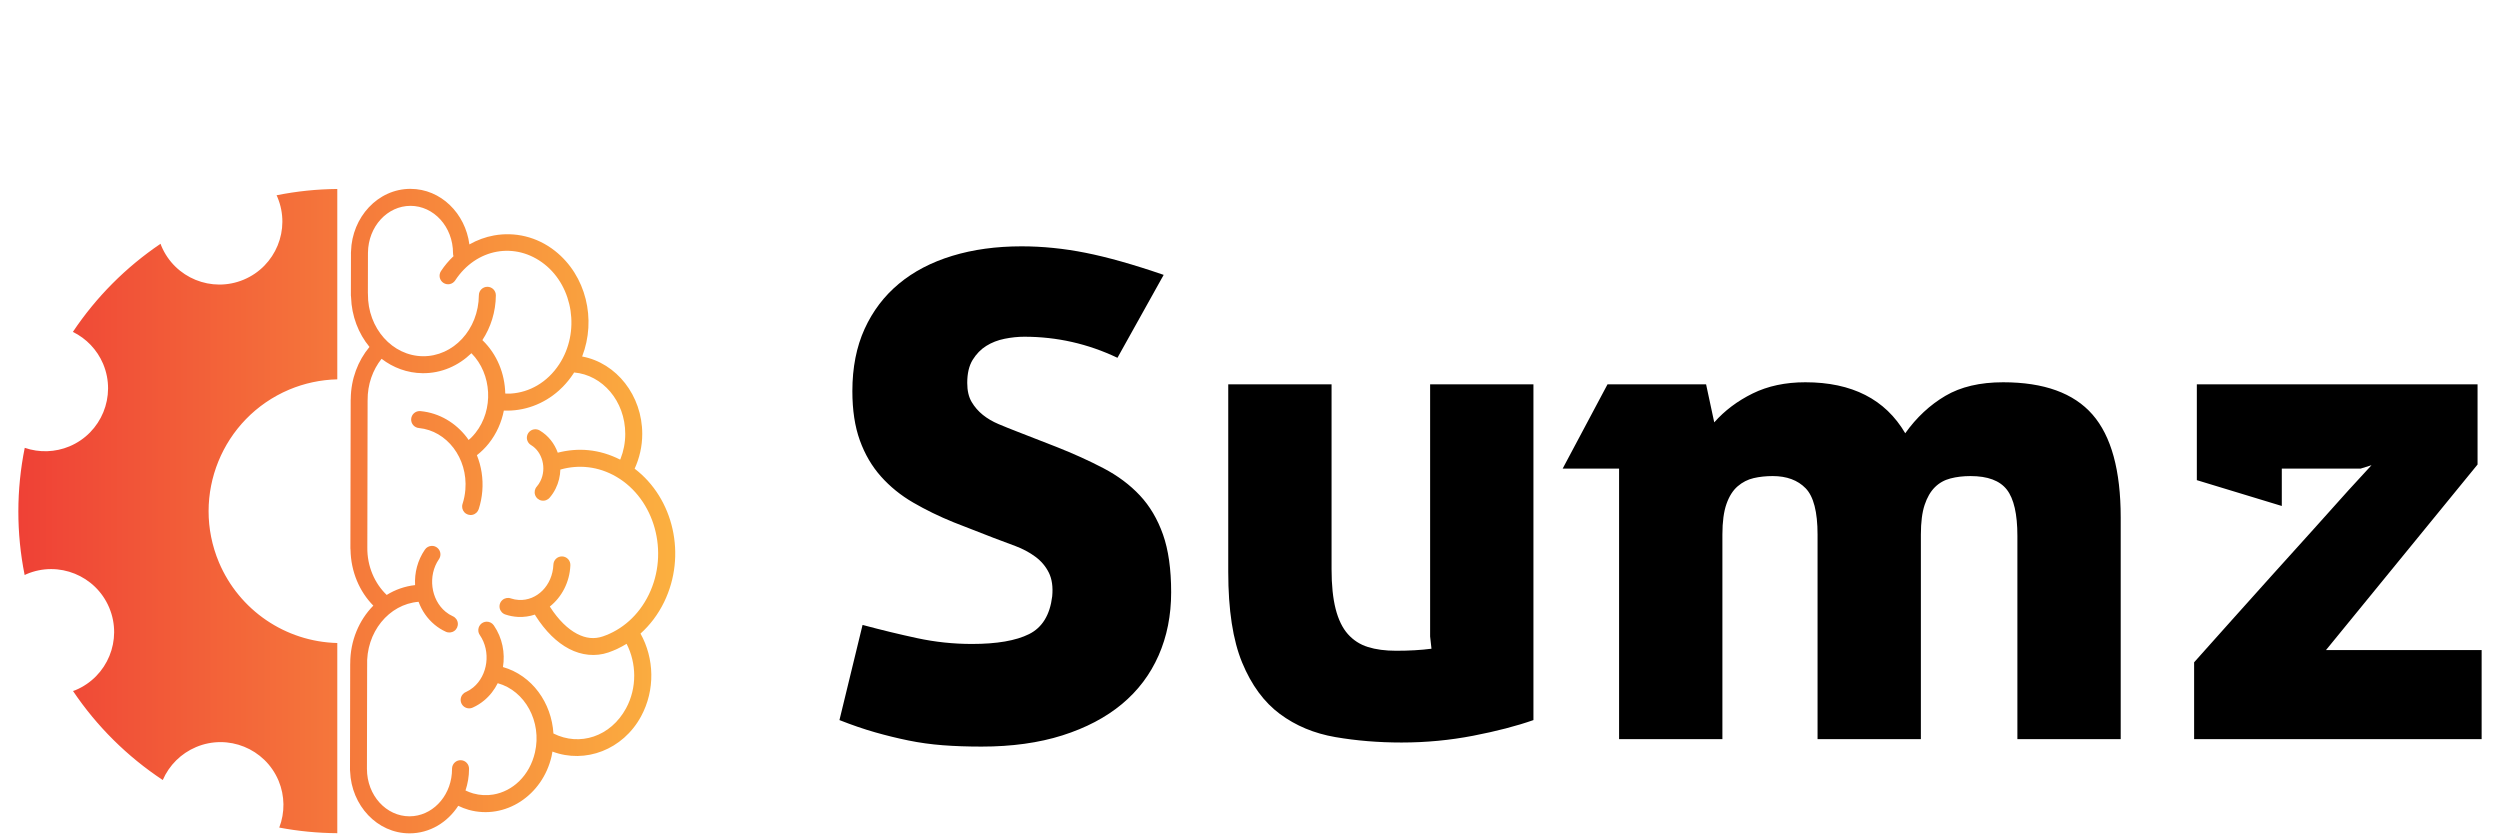
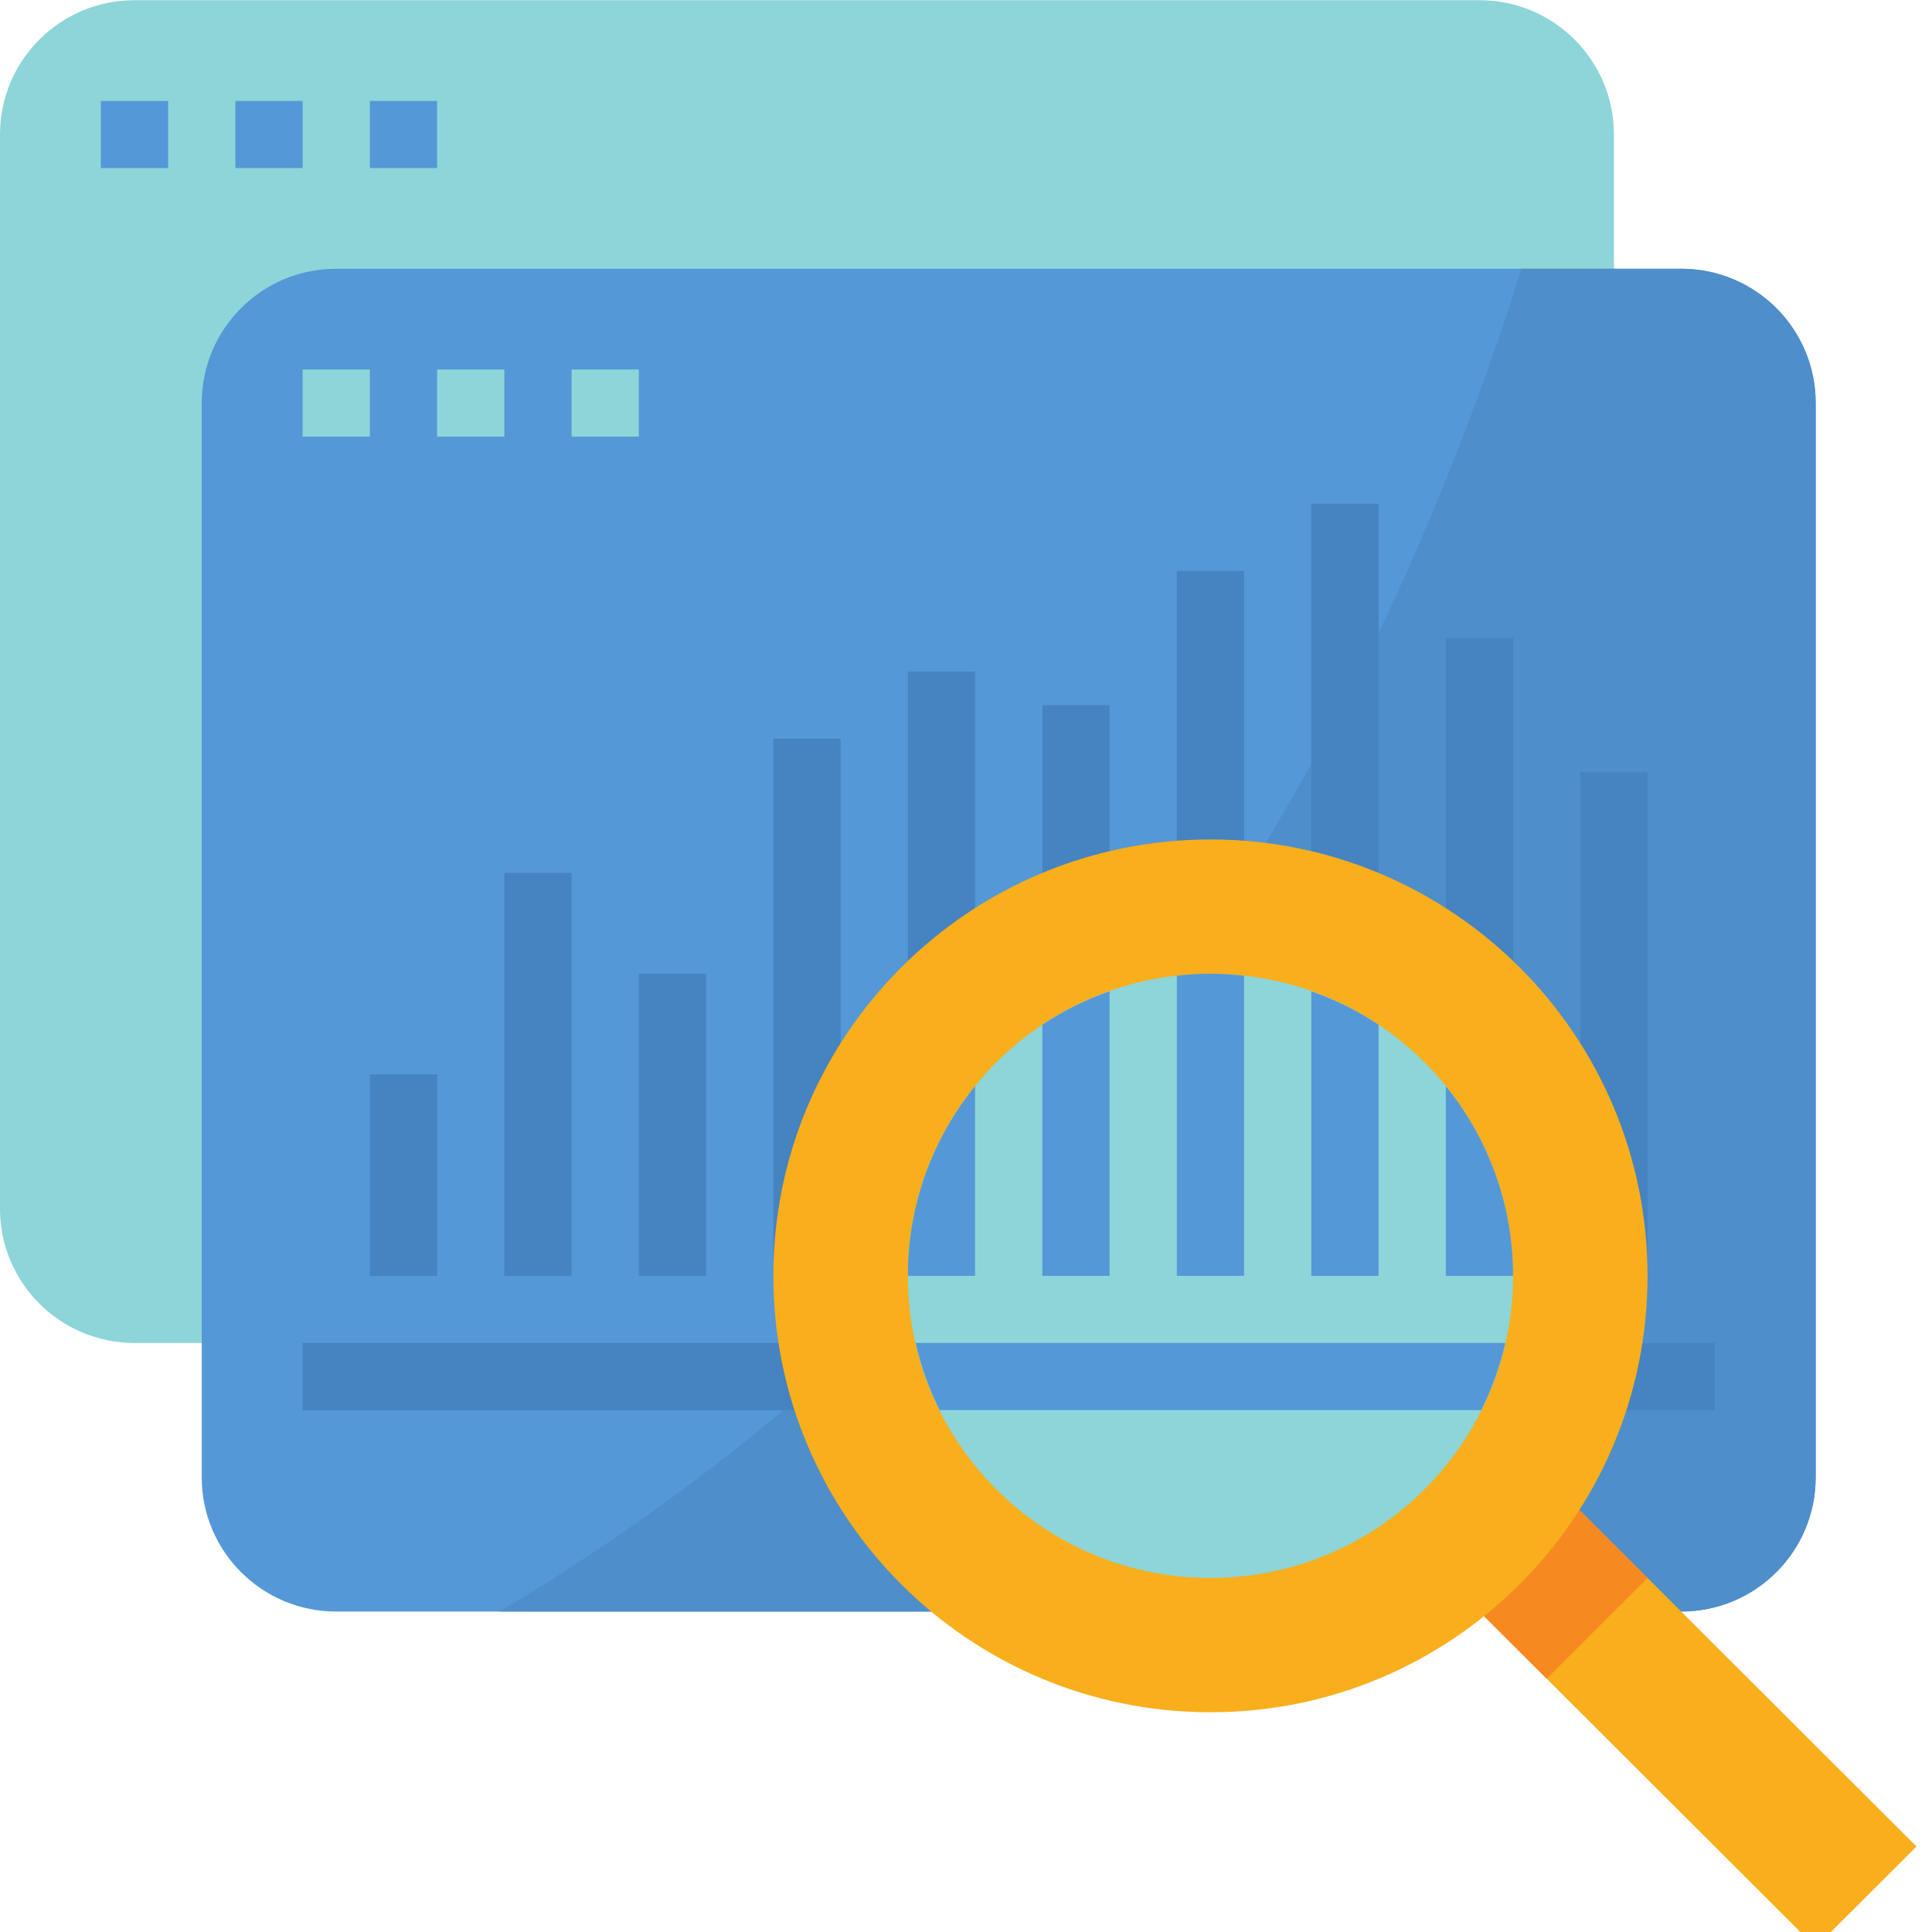
- <svg xmlns="http://www.w3.org/2000/svg" width="90" height="30" viewBox="0 0 300 101.491" class="css-1j8o68f" version="1.1" id="svg12">
-   <defs id="SvgjsDefs10989">
-     <linearGradient id="SvgjsLinearGradient10994">
-       <stop id="SvgjsStop10995" stop-color="#ef4136" offset="0" />
-       <stop id="SvgjsStop10996" stop-color="#fbb040" offset="1" />
-     </linearGradient>
-   </defs>
-   <g id="SvgjsG10990" featurekey="hmhgWD-0" transform="matrix(0.827779,0,0,0.827779,-1.498085,20.44879)" fill="url(#SvgjsLinearGradient10994)">
-     <path d="m59.5 3.082c-4.795 0-8.602 4.16-8.746 9.193a1.25 1.25 0 0 0-0.01 0.16v0.051 0.002c-2.12e-4 0.027-0.004 0.053-0.004 0.08a1.25 1.25 0 0 0 0.004 0.125l-0.012 6.062a1.25 1.25 0 0 0 0.027 0.27 1.25 1.25 0 0 0 0 0.006c0.088 2.786 1.089 5.342 2.709 7.309-1.697 2.033-2.723 4.707-2.754 7.625a1.25 1.25 0 0 0-0.012 0.18l-0.041 21.643a1.25 1.25 0 0 0 0 0.008c-3.4e-5 0.003 3.3e-5 0.005 0 0.008v0.164a1.25 1.25 0 0 0 0.018 0.215 1.25 1.25 0 0 0 0 0.008c0.058 3.216 1.313 6.136 3.356 8.213-2.113 2.135-3.4 5.177-3.398 8.484v0.002a1.25 1.25 0 0 0-0.006 0.121l-0.029 15.393a1.25 1.25 0 0 0 0 0.014c0 0.002-1e-6 0.004 0 0.006v0.156a1.25 1.25 0 0 0 0.018 0.225c0.189 4.991 3.977 9.1 8.742 9.1 2.987 0 5.589-1.618 7.166-4.051 0.492 0.234 1 0.442 1.537 0.592 5.393 1.499 10.865-2.125 12.193-7.873 0.054-0.233 0.09-0.466 0.129-0.699 4.827 1.821 10.372-0.265 13.033-5.17 2.117-3.903 1.951-8.559-0.076-12.191 1.391-1.247 2.581-2.804 3.471-4.631 3.343-6.865 1.417-15.253-4.334-19.629 0.706-1.55 1.119-3.279 1.119-5.115 0-5.654-3.788-10.445-8.842-11.391 2.112-5.442 0.607-11.91-4.006-15.543-2.675-2.106-5.914-2.814-8.961-2.268-1.26 0.226-2.482 0.678-3.623 1.322-0.591-4.563-4.201-8.174-8.668-8.174zm-10.766 0.018a47.453 47.453 0 0 0-8.94 0.928l0.006 0.004 0.002 0.002a9.264 9.264 0 0 1 0.111 0.238l0.025 0.062a9.264 9.264 0 0 1-4.973 12.109 9.264 9.264 0 0 1-12.115-4.951 9.264 9.264 0 0 1-0.121-0.328 47.453 47.453 0 0 0-12.898 12.963 9.264 9.264 0 0 1 4.436 4.674l0.027 0.064a9.264 9.264 0 0 1-4.973 12.107 9.264 9.264 0 0 1-6.574 0.213 47.453 47.453 0 0 0-0.014 18.713 9.264 9.264 0 0 1 0.295-0.139 9.264 9.264 0 0 1 12.133 4.906l0.027 0.064a9.264 9.264 0 0 1-4.973 12.105 9.264 9.264 0 0 1-0.363 0.131 47.453 47.453 0 0 0 13.203 13.094 9.264 9.264 0 0 1 4.887-4.842 9.264 9.264 0 0 1 12.135 4.906l0.027 0.064a9.264 9.264 0 0 1 0.09 6.869 47.453 47.453 0 0 0 8.539 0.826v-27.98a19.424 19.424 0 0 1-17.408-11.857 19.424 19.424 0 0 1 10.332-25.426 19.424 19.424 0 0 1 7.076-1.51v-28.012zm10.766 2.482c3.407 0 6.262 3.053 6.262 6.986a1.25 1.25 0 0 0 0.068 0.422c-0.678 0.644-1.302 1.37-1.844 2.197a1.25 1.25 0 1 0 2.092 1.369c3.092-4.723 8.867-5.748 13.127-2.393 4.26 3.355 5.272 10.002 2.18 14.725-1.758 2.685-4.399 4.144-7.119 4.314-0.273 0.017-0.547 0.005-0.82-0.004-0.062-2.905-1.192-5.772-3.367-7.863 1.227-1.869 1.961-4.138 1.984-6.58a1.25 1.25 0 1 0-2.5-0.025c-0.048 5.084-3.788 9.027-8.244 8.977-4.457-0.051-8.126-4.082-8.078-9.166a1.25 1.25 0 0 0-0.004-0.125 1.25 1.25 0 0 0-0.004-0.025l0.01-5.293 0.002-0.613c0.041-3.892 2.873-6.902 6.256-6.902zm8.973 21.689c3.012 3.038 3.31 8.29 0.594 11.713-0.216 0.272-0.442 0.524-0.68 0.756-0.108 0.105-0.224 0.192-0.336 0.289-0.087-0.124-0.166-0.253-0.258-0.373-1.634-2.135-4.022-3.601-6.799-3.871a1.25 1.25 0 0 0-0.123-0.008 1.25 1.25 0 0 0-0.119 2.496c4.081 0.397 7.202 4.402 6.824 9.07-0.059 0.73-0.2 1.427-0.412 2.082a1.25 1.25 0 1 0 2.379 0.768c0.271-0.839 0.451-1.726 0.525-2.648 0.151-1.861-0.146-3.663-0.795-5.277 0.633-0.494 1.224-1.067 1.75-1.73 1.142-1.439 1.876-3.106 2.215-4.836 2.914 0.127 5.822-0.905 8.111-2.957 0.198-0.177 0.39-0.362 0.578-0.555 0.565-0.577 1.085-1.221 1.549-1.93 0.035-0.053 0.062-0.109 0.096-0.162 4.168 0.358 7.527 4.197 7.527 9.037 0 1.307-0.248 2.544-0.691 3.66-0.017 0.043-0.041 0.082-0.059 0.125-1.5-0.762-3.071-1.23-4.65-1.387-1.53-0.151-3.059-0.014-4.529 0.367-0.476-1.33-1.372-2.499-2.639-3.26a1.25 1.25 0 0 0-0.715-0.186 1.25 1.25 0 0 0-0.572 2.328c1.649 0.99 2.32 3.403 1.371 5.303-0.148 0.297-0.324 0.56-0.52 0.789a1.25 1.25 0 1 0 1.9 1.623c0.33-0.386 0.618-0.819 0.855-1.295 0.449-0.898 0.674-1.862 0.703-2.818 2.682-0.766 5.597-0.49 8.254 1.066 5.612 3.287 7.801 11.083 4.758 17.334-1.509 3.098-3.98 5.197-6.754 6.143-1.248 0.426-2.485 0.312-3.814-0.383s-2.721-2.014-3.977-3.977a1.25 1.25 0 0 0-0.02-0.029c1.752-1.386 2.922-3.583 3.025-6.059a1.25 1.25 0 0 0-1.215-1.318 1.25 1.25 0 0 0-1.283 1.215c-0.128 3.081-2.439 5.323-5.07 5.191-0.411-0.021-0.805-0.098-1.182-0.225a1.251 1.251 0 1 0-0.797 2.371c0.588 0.198 1.211 0.317 1.853 0.35 0.866 0.043 1.697-0.085 2.477-0.342a1.25 1.25 0 0 0 0.105 0.193c1.43 2.235 3.089 3.887 4.924 4.846 1.835 0.959 3.878 1.182 5.779 0.533 0.932-0.318 1.828-0.751 2.682-1.273 1.459 2.842 1.556 6.473-0.078 9.486-2.268 4.181-6.834 5.646-10.688 3.707-0.271-4.508-3.128-8.544-7.426-9.775 0.339-2.074-0.082-4.286-1.336-6.117a1.25 1.25 0 0 0-1.062-0.559 1.25 1.25 0 0 0-1.217 1.43 1.25 1.25 0 0 0 0.023 0.123 1.25 1.25 0 0 0 0.191 0.418c1.656 2.418 1.187 5.928-0.979 7.711-0.339 0.279-0.694 0.499-1.059 0.664a1.25 1.25 0 1 0 1.031 2.275c0.567-0.257 1.112-0.594 1.617-1.01 0.868-0.715 1.54-1.593 2.023-2.559a1.25 1.25 0 0 0 0.023 0.008c3.983 1.107 6.501 5.648 5.453 10.184-0.786 3.401-3.263 5.713-6.133 6.189-0.239 0.04-0.481 0.068-0.725 0.082-0.488 0.028-0.985 0.001-1.482-0.08-0.249-0.041-0.497-0.095-0.746-0.164-0.395-0.11-0.768-0.263-1.131-0.436 0.331-1 0.52-2.07 0.52-3.184a1.25 1.25 0 0 0-2.498-0.088 1.25 1.25 0 0 0-0.002 0.088c0 3.688-2.51 6.601-5.631 6.951-0.208 0.023-0.418 0.035-0.631 0.035-3.405 0-6.257-3.05-6.26-6.981-1e-6 -0.002 0-0.004 0-0.006l0.029-14.947a1.25 1.25 0 0 0 0.002-0.154c-0.216-5 3.212-9.125 7.566-9.473 0.477 1.292 1.27 2.471 2.379 3.385 0.505 0.416 1.048 0.755 1.615 1.012a1.25 1.25 0 1 0 1.031-2.277c-0.365-0.165-0.72-0.385-1.059-0.664-2.165-1.783-2.634-5.293-0.979-7.711a1.25 1.25 0 0 0-1.041-1.971 1.25 1.25 0 0 0-1.022 0.559c-1.073 1.567-1.537 3.412-1.438 5.211-1.517 0.169-2.928 0.674-4.176 1.447-1.756-1.68-2.887-4.186-2.85-7.004l0.02-10.695 0.021-10.838a1.25 1.25 0 0 0 0.002-0.1c-0.022-2.354 0.765-4.493 2.053-6.107 1.701 1.308 3.773 2.093 6.031 2.119 2.771 0.032 5.28-1.095 7.184-2.936z" id="path6" />
-   </g>
-   <g id="SvgjsG10991" featurekey="1RRcwp-0" transform="matrix(4.139081,0,0,4.139081,97.59891,7.235049)" fill="#000000">
-     <path d="M3.94 13.62 c-0.427 -0.173 -0.823 -0.367 -1.19 -0.58 s-0.683 -0.47 -0.95 -0.77 s-0.473 -0.653 -0.62 -1.06 s-0.22 -0.89 -0.22 -1.45 c0 -0.693 0.12 -1.303 0.36 -1.83 s0.577 -0.97 1.01 -1.33 s0.957 -0.633 1.57 -0.82 s1.293 -0.28 2.04 -0.28 c0.613 0 1.24 0.063 1.88 0.19 s1.407 0.343 2.3 0.65 l-1.36 2.44 c-0.867 -0.413 -1.78 -0.62 -2.74 -0.62 c-0.187 0 -0.38 0.02 -0.58 0.06 s-0.38 0.11 -0.54 0.21 s-0.293 0.237 -0.4 0.41 s-0.16 0.4 -0.16 0.68 c0 0.227 0.043 0.413 0.13 0.56 s0.197 0.273 0.33 0.38 s0.287 0.197 0.46 0.27 s0.347 0.143 0.52 0.21 l1.18 0.46 c0.507 0.2 0.97 0.41 1.39 0.63 s0.777 0.487 1.07 0.8 s0.52 0.697 0.68 1.15 s0.24 1.02 0.24 1.7 s-0.123 1.3 -0.37 1.86 s-0.607 1.037 -1.08 1.43 s-1.057 0.7 -1.75 0.92 s-1.487 0.33 -2.38 0.33 c-0.413 0 -0.793 -0.013 -1.14 -0.04 s-0.683 -0.073 -1.01 -0.14 s-0.653 -0.147 -0.98 -0.24 s-0.677 -0.213 -1.05 -0.36 l0.68 -2.8 c0.547 0.147 1.083 0.277 1.61 0.39 s1.063 0.17 1.61 0.17 c0.733 0 1.293 -0.097 1.68 -0.29 s0.613 -0.563 0.68 -1.11 c0.027 -0.28 -0.007 -0.513 -0.1 -0.7 s-0.227 -0.343 -0.4 -0.47 s-0.367 -0.23 -0.58 -0.31 l-0.64 -0.24 z M12.02 9.56 l3.04 -0 l0 5.44 c0 0.467 0.04 0.857 0.12 1.17 s0.2 0.56 0.36 0.74 s0.357 0.307 0.59 0.38 s0.51 0.11 0.83 0.11 c0.387 0 0.733 -0.02 1.04 -0.06 l-0.04 -0.36 l0 -7.42 l3.04 0 l0 9.88 c-0.493 0.173 -1.083 0.327 -1.77 0.46 s-1.39 0.2 -2.11 0.2 c-0.68 0 -1.33 -0.053 -1.95 -0.16 s-1.163 -0.333 -1.63 -0.68 s-0.837 -0.85 -1.11 -1.51 s-0.41 -1.55 -0.41 -2.67 l0 -5.52 z M23.52 12.04 l-1.66 0 l1.32 -2.48 l2.9 0 l0.24 1.12 c0.307 -0.347 0.683 -0.63 1.13 -0.85 s0.963 -0.33 1.55 -0.33 c1.373 0 2.353 0.5 2.94 1.5 c0.333 -0.467 0.727 -0.833 1.18 -1.1 s1.02 -0.4 1.7 -0.4 c1.2 0 2.077 0.317 2.63 0.95 s0.83 1.643 0.83 3.03 l0 6.52 l-3.04 0 l0 -5.98 c0 -0.64 -0.103 -1.093 -0.31 -1.36 s-0.563 -0.4 -1.07 -0.4 c-0.213 0 -0.41 0.023 -0.59 0.07 s-0.333 0.133 -0.46 0.26 s-0.227 0.3 -0.3 0.52 s-0.11 0.51 -0.11 0.87 l0 6.02 l-3.04 0 l0 -6.02 c0 -0.667 -0.117 -1.12 -0.35 -1.36 s-0.557 -0.36 -0.97 -0.36 c-0.2 0 -0.387 0.02 -0.56 0.06 s-0.33 0.12 -0.47 0.24 s-0.25 0.293 -0.33 0.52 s-0.12 0.527 -0.12 0.9 l0 6.02 l-3.04 0 l0 -7.96 z M44.32 17.38 l4.58 0 l0 2.62 l-8.46 0 l0 -2.26 l0.33 -0.37 l0.84 -0.94 l1.13 -1.26 l1.2 -1.33 l1.04 -1.16 l0.68 -0.74 l-0.32 0.1 l-2.32 0 l0 1.1 l-2.5 -0.76 l0 -2.82 l8.26 0 l0 2.36 z" id="path9" />
-   </g>
+ <svg xmlns="http://www.w3.org/2000/svg" width="500" zoomAndPan="magnify" viewBox="0 0 375 375" height="500" preserveAspectRatio="xMidYMid meet" version="1.0">
+   <path fill="#8dd5d8" d="M 287.156 0.043 L 26.105 0.043 C 11.703 0.043 0 11.699 0 26.105 L 0 234.609 C 0 249.016 11.703 260.672 26.105 260.672 L 287.156 260.672 C 301.586 260.672 313.262 249.016 313.262 234.609 L 313.262 26.105 C 313.262 11.699 301.586 0.043 287.156 0.043 " fill-opacity="1" fill-rule="nonzero" />
+   <path fill="#5498d7" d="M 32.633 32.621 L 19.578 32.621 L 19.578 19.59 L 32.633 19.59 L 32.633 32.621 " fill-opacity="1" fill-rule="nonzero" />
+   <path fill="#5498d7" d="M 58.738 32.621 L 45.684 32.621 L 45.684 19.59 L 58.738 19.59 L 58.738 32.621 " fill-opacity="1" fill-rule="nonzero" />
+   <path fill="#5498d7" d="M 84.844 32.621 L 71.789 32.621 L 71.789 19.59 L 84.844 19.59 L 84.844 32.621 " fill-opacity="1" fill-rule="nonzero" />
+   <path fill="#5498d7" d="M 326.316 52.168 L 65.262 52.168 C 50.832 52.168 39.156 63.828 39.156 78.234 L 39.156 286.734 C 39.156 301.141 50.832 312.797 65.262 312.797 L 326.316 312.797 C 340.746 312.797 352.422 301.141 352.422 286.734 L 352.422 78.234 C 352.422 63.828 340.746 52.168 326.316 52.168 " fill-opacity="1" fill-rule="nonzero" />
+   <path fill="#4e8eca" d="M 326.316 52.168 L 295.316 52.168 C 248.535 200.859 158.977 275.996 96.953 312.797 L 326.316 312.797 C 340.746 312.797 352.422 301.141 352.422 286.734 L 352.422 78.234 C 352.422 63.828 340.746 52.168 326.316 52.168 " fill-opacity="1" fill-rule="nonzero" />
+   <path fill="#8dd5d8" d="M 71.789 84.75 L 58.738 84.75 L 58.738 71.719 L 71.789 71.719 L 71.789 84.75 " fill-opacity="1" fill-rule="nonzero" />
+   <path fill="#8dd5d8" d="M 97.895 84.75 L 84.844 84.75 L 84.844 71.719 L 97.895 71.719 L 97.895 84.75 " fill-opacity="1" fill-rule="nonzero" />
+   <path fill="#8dd5d8" d="M 124 84.75 L 110.949 84.75 L 110.949 71.719 L 124 71.719 L 124 84.75 " fill-opacity="1" fill-rule="nonzero" />
+   <path fill="#4583c1" d="M 332.844 273.703 L 58.738 273.703 L 58.738 260.672 L 332.844 260.672 L 332.844 273.703 " fill-opacity="1" fill-rule="nonzero" />
+   <path fill="#4583c1" d="M 84.844 247.641 L 71.789 247.641 L 71.789 208.547 L 84.844 208.547 L 84.844 247.641 " fill-opacity="1" fill-rule="nonzero" />
+   <path fill="#4583c1" d="M 110.949 247.641 L 97.895 247.641 L 97.895 169.453 L 110.949 169.453 L 110.949 247.641 " fill-opacity="1" fill-rule="nonzero" />
+   <path fill="#4583c1" d="M 137.051 247.641 L 124 247.641 L 124 189 L 137.051 189 L 137.051 247.641 " fill-opacity="1" fill-rule="nonzero" />
+   <path fill="#4583c1" d="M 163.156 247.641 L 150.105 247.641 L 150.105 143.391 L 163.156 143.391 L 163.156 247.641 " fill-opacity="1" fill-rule="nonzero" />
+   <path fill="#4583c1" d="M 189.262 247.641 L 176.211 247.641 L 176.211 130.359 L 189.262 130.359 L 189.262 247.641 " fill-opacity="1" fill-rule="nonzero" />
+   <path fill="#4583c1" d="M 215.367 182.484 L 202.316 182.484 L 202.316 136.875 L 215.367 136.875 L 215.367 182.484 " fill-opacity="1" fill-rule="nonzero" />
+   <path fill="#4583c1" d="M 241.473 182.484 L 228.422 182.484 L 228.422 110.812 L 241.473 110.812 L 241.473 182.484 " fill-opacity="1" fill-rule="nonzero" />
+   <path fill="#4583c1" d="M 267.578 182.484 L 254.527 182.484 L 254.527 97.781 L 267.578 97.781 L 267.578 182.484 " fill-opacity="1" fill-rule="nonzero" />
+   <path fill="#4583c1" d="M 293.684 247.641 L 280.633 247.641 L 280.633 123.844 L 293.684 123.844 L 293.684 247.641 " fill-opacity="1" fill-rule="nonzero" />
+   <path fill="#4583c1" d="M 319.789 247.641 L 306.738 247.641 L 306.738 149.906 L 319.789 149.906 L 319.789 247.641 " fill-opacity="1" fill-rule="nonzero" />
+   <path fill="#f9ae1c" d="M 293.684 280.219 L 274.105 299.766 L 352.422 377.957 L 372 358.41 L 293.684 280.219 " fill-opacity="1" fill-rule="nonzero" />
+   <path fill="#f6891f" d="M 293.684 280.219 L 274.105 299.766 L 300.211 325.832 L 319.789 306.281 L 293.684 280.219 " fill-opacity="1" fill-rule="nonzero" />
+   <path fill="#f9ae1c" d="M 319.789 247.641 C 319.789 294.422 281.805 332.348 234.949 332.348 C 188.09 332.348 150.105 294.422 150.105 247.641 C 150.105 200.859 188.09 162.938 234.949 162.938 C 281.805 162.938 319.789 200.859 319.789 247.641 " fill-opacity="1" fill-rule="nonzero" />
+   <path fill="#8dd5d8" d="M 293.684 247.641 C 293.684 280.016 267.375 306.281 234.949 306.281 C 202.52 306.281 176.211 280.016 176.211 247.641 C 176.211 215.266 202.52 189 234.949 189 C 267.375 189 293.684 215.266 293.684 247.641 " fill-opacity="1" fill-rule="nonzero" />
+   <path fill="#5498d7" d="M 177.715 260.672 C 178.762 265.254 180.34 269.605 182.379 273.703 L 287.516 273.703 C 289.555 269.605 291.137 265.254 292.18 260.672 L 177.715 260.672 " fill-opacity="1" fill-rule="nonzero" />
+   <path fill="#5498d7" d="M 241.473 247.641 L 241.473 189.383 C 239.332 189.152 237.164 189 234.949 189 C 232.73 189 230.562 189.152 228.422 189.383 L 228.422 247.641 L 241.473 247.641 " fill-opacity="1" fill-rule="nonzero" />
+   <path fill="#5498d7" d="M 215.367 247.641 L 215.367 192.41 C 210.73 194.039 206.344 196.203 202.316 198.902 L 202.316 247.641 L 215.367 247.641 " fill-opacity="1" fill-rule="nonzero" />
+   <path fill="#5498d7" d="M 267.578 247.641 L 267.578 198.902 C 263.551 196.203 259.168 194.039 254.527 192.41 L 254.527 247.641 L 267.578 247.641 " fill-opacity="1" fill-rule="nonzero" />
+   <path fill="#5498d7" d="M 189.262 210.812 C 181.105 220.891 176.211 233.695 176.211 247.641 L 189.262 247.641 L 189.262 210.812 " fill-opacity="1" fill-rule="nonzero" />
+   <path fill="#5498d7" d="M 280.633 247.641 L 293.684 247.641 C 293.684 233.695 288.789 220.891 280.633 210.812 L 280.633 247.641 " fill-opacity="1" fill-rule="nonzero" />
</svg>
